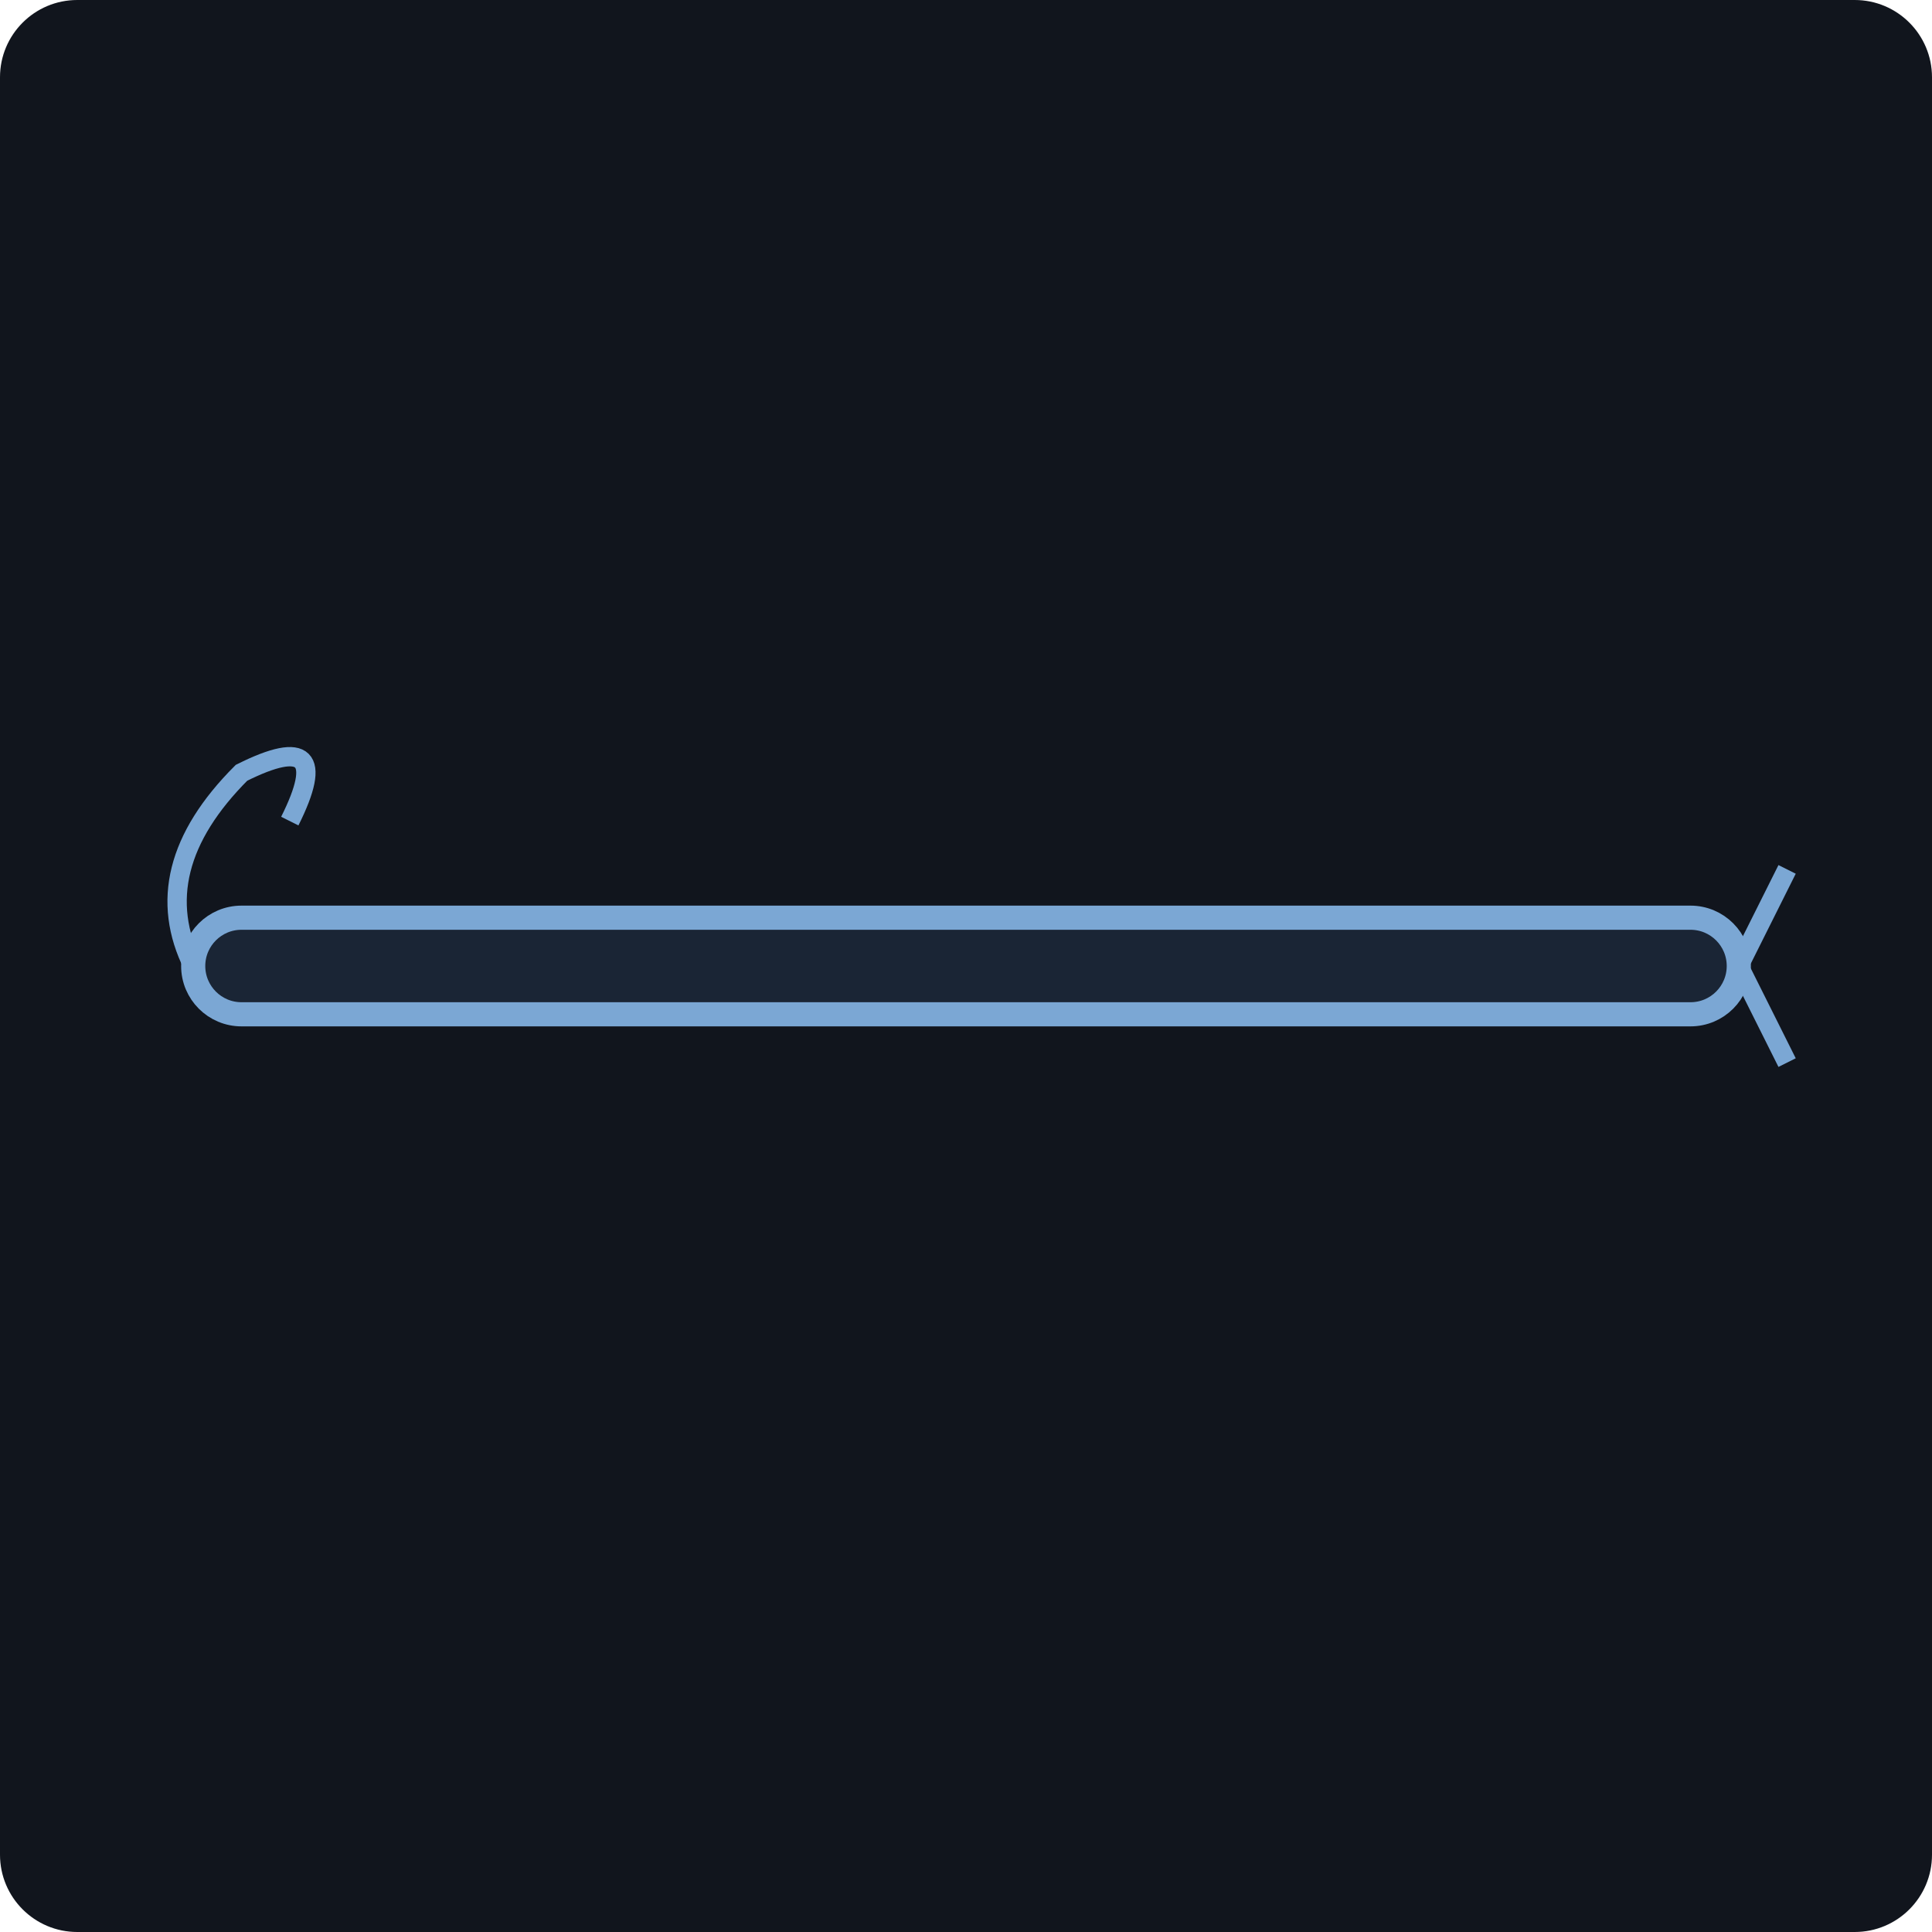
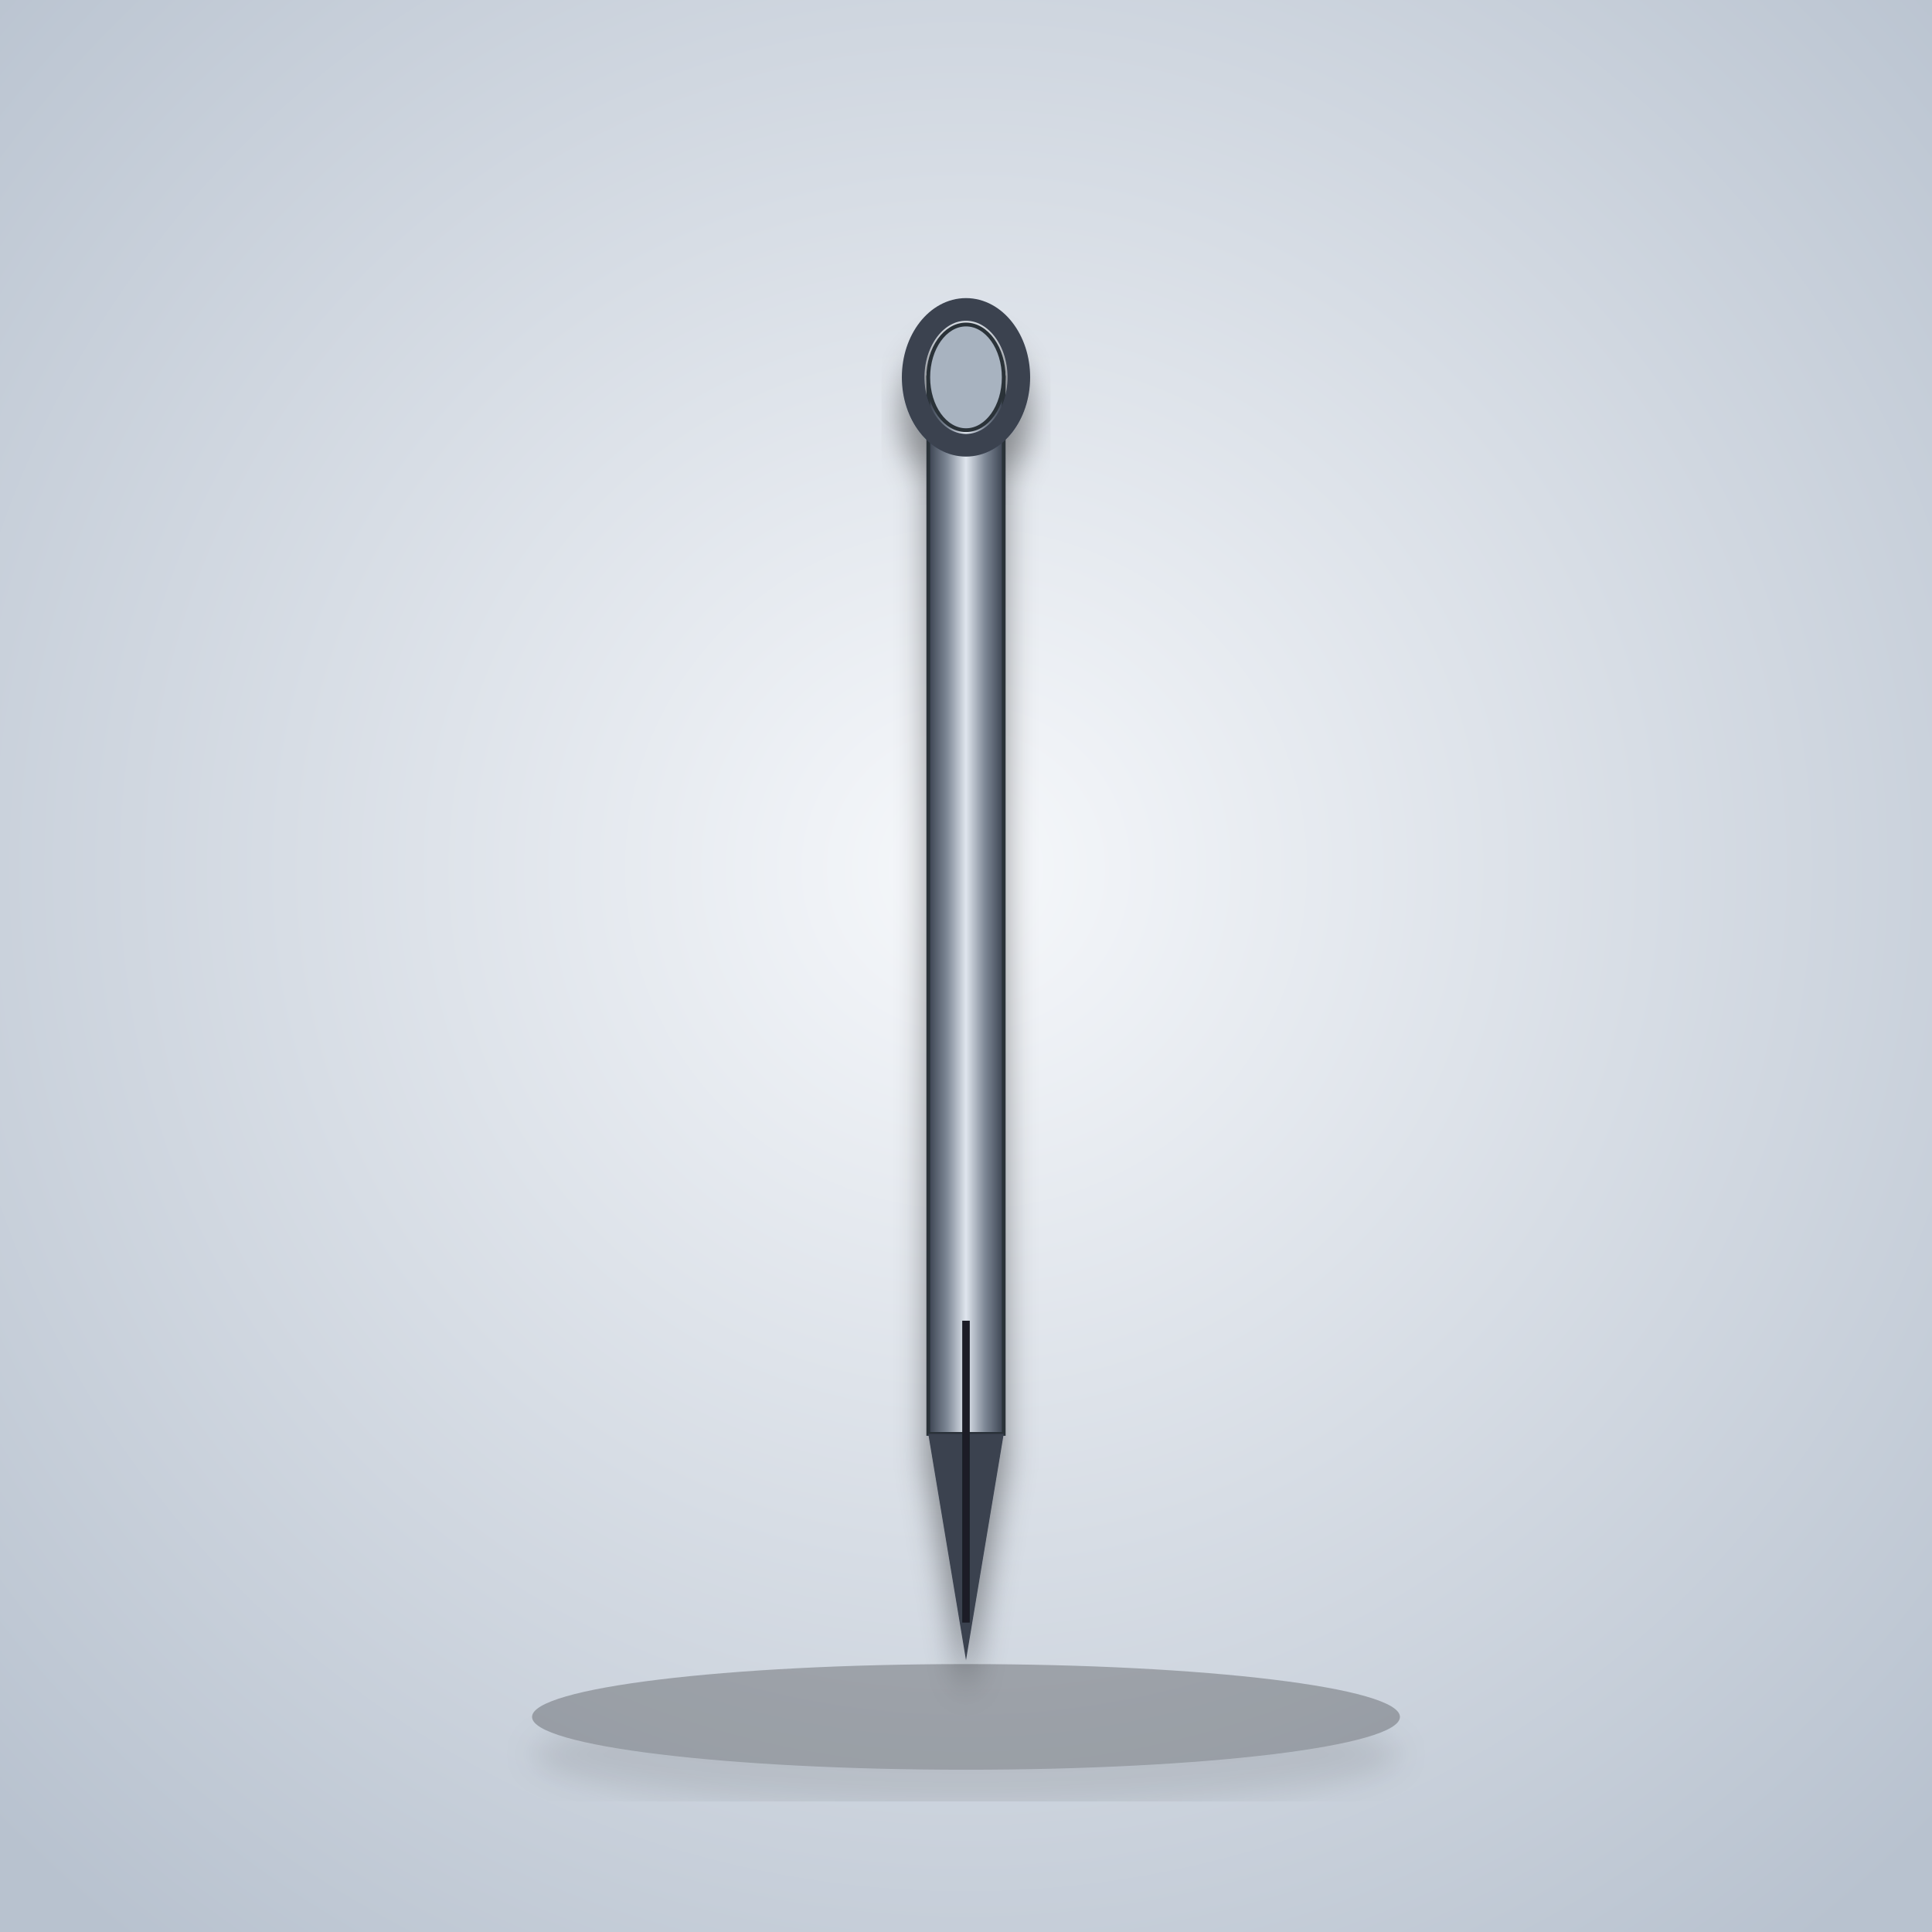
- <svg xmlns="http://www.w3.org/2000/svg" viewBox="0 0 200 200">
-   <rect width="200" height="200" fill="#11151d" rx="8" />
-   <g stroke="#7ba7d4" stroke-width="2.5" fill="none">
-     <rect x="20" y="95" width="160" height="10" rx="5" fill="#1a2535" />
-     <path d="M20 100 Q15 90 25 80 Q35 75 30 85" stroke-width="2" />
-     <path d="M180 100 L185 90 M180 100 L185 110" stroke-width="2" />
+ <svg xmlns="http://www.w3.org/2000/svg" viewBox="0 0 512 512" width="512" height="512">
+   <defs>
+     <radialGradient id="bg" cx="50%" cy="45%" r="70%">
+       <stop offset="0%" stop-color="#f6f8fb" />
+       <stop offset="100%" stop-color="#b8c2cf" />
+     </radialGradient>
+   </defs>
+   <rect width="100%" height="100%" fill="url(#bg)" />
+   <filter id="ds" x="-30%" y="-30%" width="160%" height="160%">
+     <feGaussianBlur in="SourceAlpha" stdDeviation="4" />
+     <feOffset dx="0" dy="10" />
+     <feComponentTransfer>
+       <feFuncA type="linear" slope="0.4" />
+     </feComponentTransfer>
+     <feMerge>
+       <feMergeNode />
+       <feMergeNode in="SourceGraphic" />
+     </feMerge>
+   </filter>
+   <linearGradient id="shaft" x1="0%" y1="0%" x2="100%" y2="0%">
+     <stop offset="0%" stop-color="#3a4250" />
+     <stop offset="25%" stop-color="#7e8896" />
+     <stop offset="50%" stop-color="#e0e6ee" />
+     <stop offset="75%" stop-color="#7e8896" />
+     <stop offset="100%" stop-color="#3a4250" />
+   </linearGradient>
+   <ellipse cx="256" cy="455" rx="115" ry="14" fill="#000" opacity="0.25" filter="url(#ds)" />
+   <g filter="url(#ds)">
+     <rect x="246" y="100" width="20" height="280" fill="url(#shaft)" stroke="#2a3038" stroke-width="1" />
+     <ellipse cx="256" cy="100" rx="10" ry="14" fill="#a8b3c0" stroke="#2a3038" stroke-width="1" />
+     <polygon points="246,380 256,440 266,380" fill="#3a4250" />
+     <line x1="256" y1="350" x2="256" y2="430" stroke="#1a1e25" stroke-width="2" />
+     <ellipse cx="256" cy="100" rx="14" ry="18" fill="none" stroke="#3a4250" stroke-width="6" />
  </g>
</svg>
